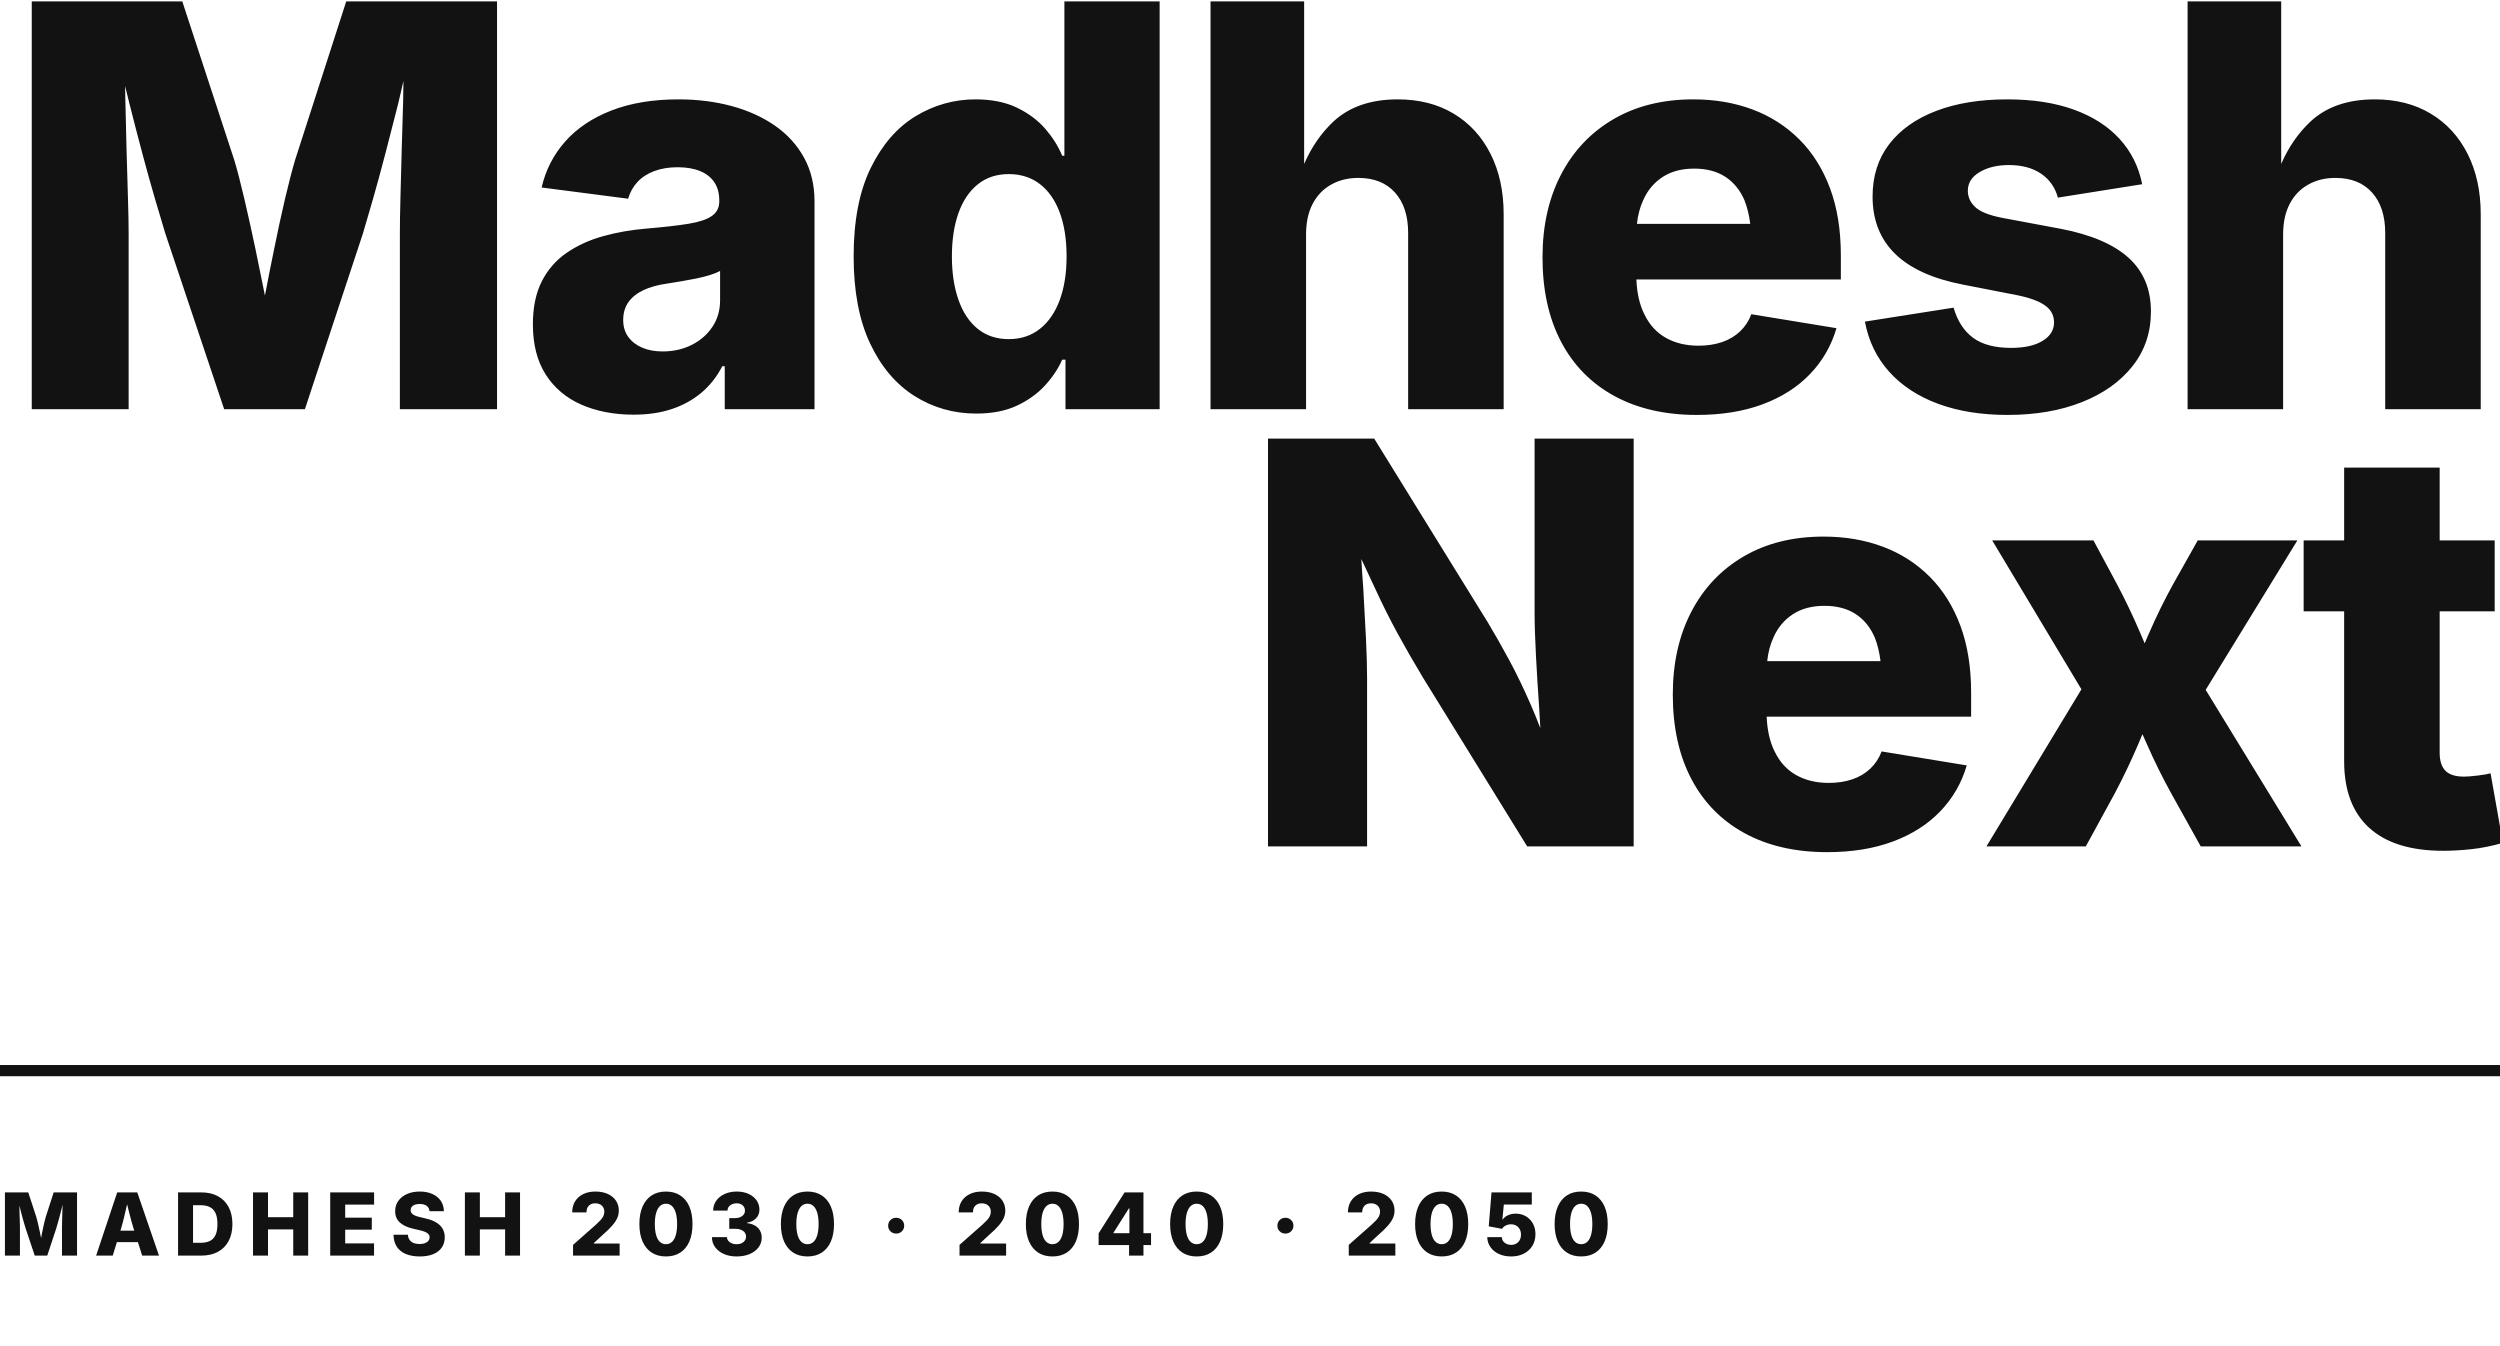
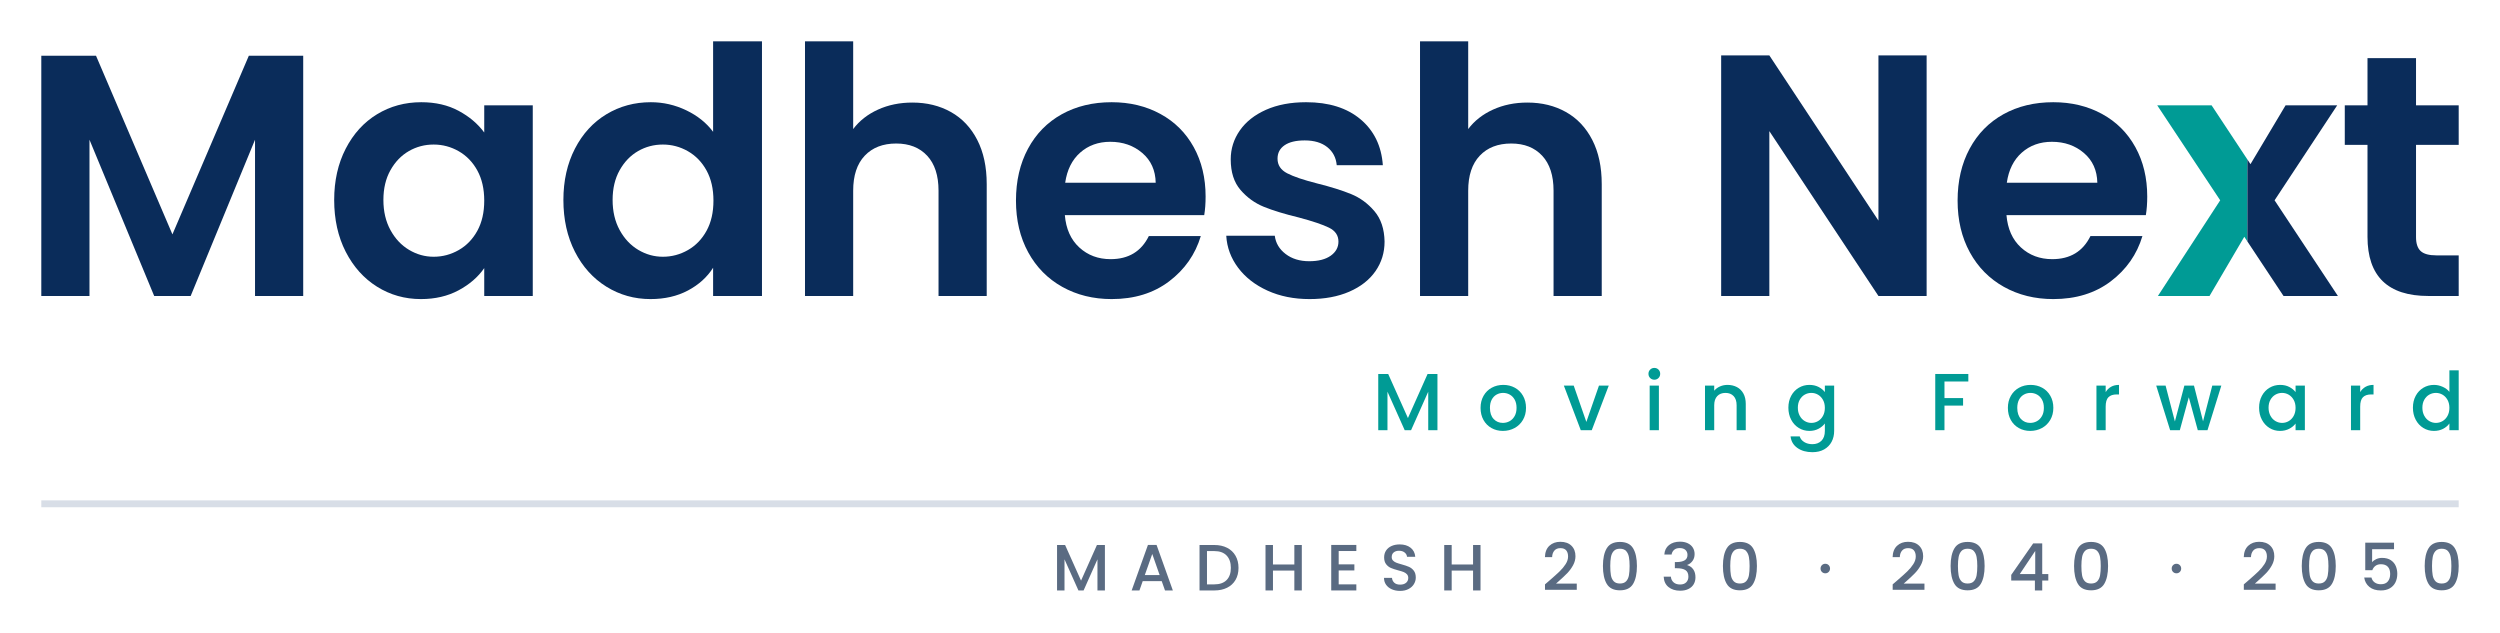
- <svg xmlns="http://www.w3.org/2000/svg" viewBox="0 0 446.0 240.0" width="446" height="240" role="img" aria-label="Madhesh Next">
-   <g fill="#121212">
-     <path d="M5.664 73.0V0.246H32.52L41.797 28.566Q42.578 31.154 43.579 35.427Q44.58 39.699 45.605 44.582Q46.484 48.781 47.266 52.736Q47.998 48.83 48.877 44.582Q49.854 39.699 50.854 35.451Q51.855 31.203 52.637 28.566L61.768 0.246H88.672V73.0H71.338V41.652Q71.338 39.211 71.436 35.378Q71.533 31.545 71.655 27.053Q71.777 22.561 71.924 17.971Q71.973 16.164 71.973 14.455Q71.533 16.408 71.045 18.459Q69.873 23.098 68.726 27.492Q67.578 31.887 66.528 35.549Q65.479 39.211 64.746 41.652L54.395 73.0H39.99L29.492 41.652Q28.76 39.26 27.686 35.598Q26.611 31.936 25.439 27.541Q24.268 23.146 23.096 18.508Q22.705 16.896 22.314 15.334Q22.314 16.604 22.363 17.873Q22.461 22.414 22.583 26.955Q22.705 31.496 22.827 35.329Q22.949 39.162 22.949 41.652V73.0Z M113.034 73.977Q107.81 73.977 103.733 72.194Q99.655 70.412 97.361 66.823Q95.066 63.234 95.066 57.863Q95.066 53.322 96.653 50.197Q98.239 47.072 101.071 45.119Q103.904 43.166 107.566 42.141Q111.228 41.115 115.378 40.773Q120.017 40.383 122.849 39.919Q125.681 39.455 126.999 38.527Q128.318 37.6 128.318 35.939V35.744Q128.318 33.84 127.439 32.521Q126.56 31.203 124.9 30.52Q123.239 29.836 120.896 29.836Q118.552 29.836 116.721 30.52Q114.89 31.203 113.718 32.473Q112.546 33.742 112.058 35.451L96.628 33.449Q97.702 28.762 100.852 25.222Q104.001 21.682 109.104 19.704Q114.206 17.727 121.042 17.727Q126.12 17.727 130.539 18.923Q134.958 20.119 138.279 22.438Q141.599 24.758 143.454 28.151Q145.31 31.545 145.31 35.939V73.0H129.294V65.334H128.855Q127.39 68.166 125.119 70.07Q122.849 71.975 119.846 72.976Q116.843 73.977 113.034 73.977ZM118.21 62.697Q121.091 62.697 123.41 61.525Q125.73 60.354 127.097 58.303Q128.464 56.252 128.464 53.566V48.342Q127.732 48.732 126.633 49.074Q125.534 49.416 124.216 49.685Q122.898 49.953 121.579 50.173Q120.261 50.393 119.04 50.588Q116.55 50.93 114.792 51.76Q113.034 52.59 112.107 53.908Q111.179 55.227 111.179 57.082Q111.179 58.889 112.107 60.134Q113.034 61.379 114.597 62.038Q116.159 62.697 118.21 62.697Z M174.164 73.781Q168.11 73.781 163.129 70.632Q158.149 67.482 155.219 61.257Q152.289 55.031 152.289 45.754Q152.289 36.184 155.341 29.958Q158.393 23.732 163.349 20.729Q168.305 17.727 174.018 17.727Q178.364 17.727 181.44 19.216Q184.516 20.705 186.494 23.0Q188.471 25.295 189.496 27.785H189.887V0.246H206.879V73.0H190.082V64.162H189.496Q188.422 66.604 186.396 68.801Q184.37 70.998 181.367 72.39Q178.364 73.781 174.164 73.781ZM179.975 60.5Q183.198 60.5 185.517 58.669Q187.836 56.838 189.057 53.518Q190.278 50.197 190.278 45.754Q190.278 41.213 189.057 37.917Q187.836 34.621 185.517 32.839Q183.198 31.057 179.975 31.057Q176.704 31.057 174.433 32.888Q172.162 34.719 170.991 38.015Q169.819 41.311 169.819 45.754Q169.819 50.148 170.991 53.493Q172.162 56.838 174.433 58.669Q176.704 60.5 179.975 60.5Z M233 41.848V73.0H215.959V0.246H232.658V29.25Q234.611 24.758 237.882 21.682Q242.13 17.727 249.357 17.727Q255.07 17.727 259.318 20.266Q263.566 22.805 265.91 27.443Q268.254 32.082 268.254 38.234V73.0H251.213V41.555Q251.213 36.965 248.869 34.353Q246.525 31.74 242.326 31.74Q239.591 31.74 237.467 32.937Q235.343 34.133 234.171 36.379Q233 38.625 233 41.848Z M302.723 74.025Q294.179 74.025 287.977 70.632Q281.776 67.238 278.48 60.939Q275.184 54.641 275.184 45.9Q275.184 37.502 278.48 31.154Q281.776 24.807 287.831 21.267Q293.886 17.727 302.089 17.727Q307.85 17.727 312.66 19.533Q317.47 21.34 321.01 24.88Q324.55 28.42 326.478 33.596Q328.407 38.771 328.407 45.559V49.855H291.932Q292.079 53.518 293.348 56.057Q294.716 58.889 297.206 60.28Q299.696 61.672 303.016 61.672Q305.311 61.672 307.191 61.037Q309.071 60.402 310.414 59.133Q311.757 57.863 312.44 56.057L327.626 58.547Q326.259 63.234 322.914 66.726Q319.569 70.217 314.467 72.121Q309.364 74.025 302.723 74.025ZM292.03 39.943H312.245Q311.952 37.6 311.22 35.744Q310.048 33.01 307.802 31.545Q305.555 30.08 302.235 30.08Q298.915 30.08 296.62 31.569Q294.325 33.059 293.153 35.695Q292.274 37.6 292.03 39.943Z M358.141 74.025Q351.158 74.025 345.787 72.048Q340.416 70.07 337.047 66.335Q333.678 62.6 332.701 57.375L348.521 54.885Q349.547 58.449 351.988 60.256Q354.43 62.062 358.775 62.062Q362.34 62.062 364.391 60.817Q366.441 59.572 366.441 57.521Q366.441 55.617 364.806 54.47Q363.17 53.322 359.752 52.639L350.23 50.783Q342.125 49.221 338.097 45.29Q334.068 41.359 334.068 35.061Q334.068 29.592 337.022 25.734Q339.977 21.877 345.372 19.802Q350.768 17.727 358.092 17.727Q364.928 17.727 369.981 19.558Q375.035 21.389 378.136 24.782Q381.236 28.176 382.164 32.863L367.125 35.256Q366.393 32.521 364.122 30.983Q361.852 29.445 358.385 29.445Q355.309 29.445 353.185 30.69Q351.061 31.936 351.061 34.035Q351.061 35.695 352.379 36.94Q353.697 38.186 357.213 38.869L367.662 40.822Q375.768 42.385 379.747 45.998Q383.727 49.611 383.727 55.568Q383.727 61.184 380.431 65.334Q377.135 69.484 371.373 71.755Q365.611 74.025 358.141 74.025Z M407.308 41.848V73.0H390.267V0.246H406.966V29.25Q408.919 24.758 412.191 21.682Q416.439 17.727 423.665 17.727Q429.378 17.727 433.626 20.266Q437.874 22.805 440.218 27.443Q442.562 32.082 442.562 38.234V73.0H425.521V41.555Q425.521 36.965 423.177 34.353Q420.833 31.74 416.634 31.74Q413.9 31.74 411.776 32.937Q409.652 34.133 408.48 36.379Q407.308 38.625 407.308 41.848Z" />
-     <path d="M226.212 151.0V78.246H245.158L265.47 111.107Q267.423 114.379 269.303 117.87Q271.183 121.361 273.039 125.609Q273.918 127.611 274.796 129.906Q274.699 128.246 274.601 126.488Q274.259 121.605 274.015 116.991Q273.771 112.377 273.771 109.203V78.246H291.447V151.0H272.453L253.849 120.873Q251.359 116.723 249.333 113.012Q247.306 109.301 245.304 104.955Q244.181 102.562 242.863 99.73Q243.009 102.367 243.205 104.906Q243.498 109.887 243.693 114.013Q243.888 118.139 243.888 120.873V151.0Z M325.966 152.025Q317.421 152.025 311.22 148.632Q305.018 145.238 301.722 138.939Q298.427 132.641 298.427 123.9Q298.427 115.502 301.722 109.154Q305.018 102.807 311.073 99.267Q317.128 95.727 325.331 95.727Q331.093 95.727 335.902 97.533Q340.712 99.34 344.252 102.88Q347.792 106.42 349.721 111.596Q351.649 116.771 351.649 123.559V127.855H315.175Q315.321 131.518 316.591 134.057Q317.958 136.889 320.448 138.28Q322.938 139.672 326.259 139.672Q328.554 139.672 330.433 139.037Q332.313 138.402 333.656 137.133Q334.999 135.863 335.682 134.057L350.868 136.547Q349.501 141.234 346.156 144.726Q342.811 148.217 337.709 150.121Q332.606 152.025 325.966 152.025ZM315.272 117.943H335.487Q335.194 115.6 334.462 113.744Q333.29 111.01 331.044 109.545Q328.798 108.08 325.477 108.08Q322.157 108.08 319.862 109.569Q317.567 111.059 316.395 113.695Q315.516 115.6 315.272 117.943Z M354.381 151.0 371.324 122.973 355.406 96.41H373.473L377.672 104.223Q379.918 108.471 381.773 112.816Q382.164 113.793 382.604 114.77Q382.994 113.842 383.434 112.865Q385.338 108.471 387.682 104.223L392.076 96.41H409.85L393.492 123.07L410.582 151.0H392.613L387.34 141.527Q384.996 137.279 383.043 132.836Q382.604 131.908 382.213 130.98Q381.822 131.908 381.432 132.836Q379.527 137.279 377.281 141.527L372.105 151.0Z M445.052 96.41V109.057H435.237V134.301Q435.237 136.449 436.263 137.499Q437.288 138.549 439.583 138.549Q440.462 138.549 442.049 138.354Q443.636 138.158 444.32 137.963L446.517 150.365Q443.636 151.195 440.95 151.488Q438.265 151.781 435.872 151.781Q427.181 151.781 422.689 147.704Q418.196 143.627 418.196 135.814V109.057H410.97V96.41H418.196V83.422H435.237V96.41Z" />
-     <rect x="0" y="190.0" width="446.0" height="2" />
-     <path d="M0.878 224.0V212.723H5.041L6.479 217.113Q6.6 217.514 6.755 218.176Q6.91 218.838 7.069 219.595Q7.205 220.246 7.326 220.859Q7.44 220.254 7.576 219.595Q7.727 218.838 7.882 218.18Q8.038 217.521 8.159 217.113L9.574 212.723H13.744V224.0H11.057V219.141Q11.057 218.763 11.073 218.169Q11.088 217.574 11.107 216.878Q11.125 216.182 11.148 215.47Q11.156 215.19 11.156 214.926Q11.088 215.228 11.012 215.546Q10.83 216.265 10.652 216.946Q10.475 217.627 10.312 218.195Q10.149 218.763 10.036 219.141L8.431 224.0H6.198L4.571 219.141Q4.458 218.77 4.291 218.203Q4.125 217.635 3.943 216.954Q3.761 216.273 3.58 215.554Q3.519 215.304 3.459 215.062Q3.459 215.259 3.466 215.455Q3.481 216.159 3.5 216.863Q3.519 217.567 3.538 218.161Q3.557 218.755 3.557 219.141V224.0Z M17.148 224.0 20.909 212.723H24.489L28.364 224.0H25.367L24.603 221.601H20.849L20.115 224.0ZM23.952 219.557 23.8 219.073Q23.422 217.839 23.074 216.447Q22.869 215.667 22.673 214.842Q22.483 215.667 22.302 216.454Q21.984 217.847 21.628 219.073L21.477 219.557Z M35.915 224.0H31.768V212.723H35.915Q37.633 212.723 38.874 213.401Q40.116 214.078 40.789 215.342Q41.463 216.606 41.463 218.362Q41.463 220.117 40.793 221.385Q40.123 222.653 38.878 223.326Q37.633 224.0 35.915 224.0ZM34.439 221.714H35.802Q36.77 221.714 37.44 221.389Q38.11 221.063 38.451 220.322Q38.791 219.58 38.791 218.362Q38.791 217.143 38.443 216.405Q38.095 215.667 37.425 215.338Q36.755 215.009 35.764 215.009H34.439Z M45.139 224.0V212.723H47.811V217.151H52.314V212.723H54.978V224.0H52.314V219.33H47.811V224.0Z M58.911 224.0V212.723H66.737V214.903H61.583V217.234H66.328V219.368H61.583V221.82H66.729V224.0Z M74.886 224.151Q73.478 224.151 72.434 223.728Q71.389 223.304 70.807 222.441Q70.224 221.578 70.201 220.276H72.767Q72.805 220.821 73.066 221.192Q73.327 221.563 73.785 221.748Q74.243 221.934 74.856 221.934Q75.408 221.934 75.809 221.782Q76.21 221.631 76.426 221.359Q76.642 221.086 76.642 220.723Q76.642 220.397 76.441 220.17Q76.241 219.943 75.84 219.769Q75.438 219.595 74.818 219.459L73.622 219.179Q72.161 218.846 71.329 218.089Q70.496 217.332 70.496 216.061Q70.496 215.016 71.064 214.229Q71.631 213.442 72.619 213.007Q73.607 212.572 74.886 212.572Q76.195 212.572 77.156 213.015Q78.118 213.457 78.647 214.248Q79.177 215.039 79.192 216.083H76.627Q76.574 215.47 76.127 215.13Q75.681 214.789 74.878 214.789Q74.349 214.789 73.985 214.929Q73.622 215.069 73.44 215.315Q73.259 215.561 73.259 215.879Q73.259 216.227 73.463 216.466Q73.667 216.704 74.046 216.863Q74.424 217.022 74.924 217.135L75.9 217.363Q76.717 217.537 77.357 217.836Q77.996 218.135 78.439 218.551Q78.882 218.967 79.113 219.512Q79.344 220.057 79.344 220.73Q79.344 221.798 78.81 222.566Q78.277 223.334 77.281 223.743Q76.286 224.151 74.886 224.151Z M82.937 224.0V212.723H85.608V217.151H90.111V212.723H92.775V224.0H90.111V219.33H85.608V224.0Z M102.232 224.0V222.085L106.334 218.46Q106.803 218.036 107.132 217.677Q107.461 217.317 107.635 216.961Q107.809 216.606 107.809 216.174Q107.809 215.705 107.601 215.368Q107.393 215.031 107.034 214.85Q106.674 214.668 106.205 214.668Q105.728 214.668 105.372 214.857Q105.017 215.047 104.82 215.41Q104.623 215.773 104.623 216.288H102.08Q102.08 215.145 102.599 214.312Q103.117 213.48 104.048 213.026Q104.979 212.572 106.213 212.572Q107.484 212.572 108.426 212.999Q109.369 213.427 109.883 214.195Q110.398 214.963 110.398 215.97Q110.398 216.613 110.144 217.238Q109.891 217.862 109.229 218.634Q108.566 219.406 107.34 220.466L105.94 221.767V221.843H110.542V224.0Z M118.804 224.151Q117.313 224.151 116.257 223.463Q115.202 222.774 114.634 221.484Q114.066 220.193 114.066 218.369Q114.066 216.545 114.634 215.247Q115.202 213.949 116.257 213.26Q117.313 212.572 118.804 212.572Q120.295 212.572 121.358 213.264Q122.422 213.957 122.982 215.251Q123.542 216.545 123.542 218.369Q123.542 220.193 122.982 221.484Q122.422 222.774 121.362 223.463Q120.303 224.151 118.804 224.151ZM118.804 221.964Q119.447 221.964 119.89 221.548Q120.333 221.132 120.564 220.329Q120.795 219.527 120.795 218.369Q120.795 217.204 120.564 216.398Q120.333 215.592 119.89 215.168Q119.447 214.744 118.812 214.744Q118.168 214.744 117.726 215.168Q117.283 215.592 117.052 216.398Q116.821 217.204 116.821 218.369Q116.821 219.527 117.048 220.329Q117.275 221.132 117.722 221.548Q118.168 221.964 118.804 221.964Z M131.403 224.151Q130.124 224.151 129.137 223.712Q128.149 223.273 127.581 222.498Q127.014 221.722 127.006 220.708H129.685Q129.7 221.079 129.928 221.366Q130.155 221.654 130.544 221.813Q130.934 221.972 131.426 221.972Q131.918 221.972 132.293 221.798Q132.667 221.624 132.879 221.317Q133.091 221.01 133.091 220.602Q133.091 220.193 132.86 219.883Q132.629 219.573 132.202 219.395Q131.774 219.217 131.199 219.217H130.102V217.31H131.199Q131.699 217.31 132.085 217.135Q132.471 216.961 132.686 216.662Q132.902 216.364 132.902 215.962Q132.902 215.576 132.716 215.285Q132.531 214.994 132.202 214.831Q131.873 214.668 131.434 214.668Q130.972 214.668 130.601 214.831Q130.23 214.994 130.011 215.281Q129.791 215.569 129.791 215.97H127.226Q127.233 214.971 127.782 214.203Q128.331 213.435 129.28 213.003Q130.23 212.572 131.441 212.572Q132.637 212.572 133.553 212.996Q134.469 213.419 134.976 214.15Q135.483 214.88 135.483 215.796Q135.483 216.734 134.866 217.359Q134.249 217.983 133.273 218.127V218.21Q134.136 218.309 134.718 218.661Q135.301 219.012 135.596 219.561Q135.891 220.11 135.891 220.806Q135.891 221.775 135.32 222.536Q134.749 223.296 133.734 223.724Q132.72 224.151 131.403 224.151Z M144.048 224.151Q142.557 224.151 141.501 223.463Q140.445 222.774 139.878 221.484Q139.31 220.193 139.31 218.369Q139.31 216.545 139.878 215.247Q140.445 213.949 141.501 213.26Q142.557 212.572 144.048 212.572Q145.539 212.572 146.602 213.264Q147.666 213.957 148.226 215.251Q148.786 216.545 148.786 218.369Q148.786 220.193 148.226 221.484Q147.666 222.774 146.606 223.463Q145.547 224.151 144.048 224.151ZM144.048 221.964Q144.691 221.964 145.134 221.548Q145.577 221.132 145.808 220.329Q146.038 219.527 146.038 218.369Q146.038 217.204 145.808 216.398Q145.577 215.592 145.134 215.168Q144.691 214.744 144.056 214.744Q143.412 214.744 142.969 215.168Q142.527 215.592 142.296 216.398Q142.065 217.204 142.065 218.369Q142.065 219.527 142.292 220.329Q142.519 221.132 142.966 221.548Q143.412 221.964 144.048 221.964Z M159.877 220.072Q159.271 220.072 158.859 219.667Q158.446 219.262 158.446 218.664Q158.446 218.059 158.859 217.654Q159.271 217.249 159.877 217.249Q160.482 217.249 160.895 217.654Q161.307 218.059 161.307 218.664Q161.307 219.262 160.895 219.667Q160.482 220.072 159.877 220.072Z M171.18 224.0V222.085L175.282 218.46Q175.751 218.036 176.08 217.677Q176.409 217.317 176.583 216.961Q176.758 216.606 176.758 216.174Q176.758 215.705 176.549 215.368Q176.341 215.031 175.982 214.85Q175.622 214.668 175.153 214.668Q174.676 214.668 174.321 214.857Q173.965 215.047 173.768 215.41Q173.571 215.773 173.571 216.288H171.028Q171.028 215.145 171.547 214.312Q172.065 213.48 172.996 213.026Q173.927 212.572 175.161 212.572Q176.432 212.572 177.374 212.999Q178.317 213.427 178.831 214.195Q179.346 214.963 179.346 215.97Q179.346 216.613 179.092 217.238Q178.839 217.862 178.177 218.634Q177.514 219.406 176.288 220.466L174.888 221.767V221.843H179.49V224.0Z M187.752 224.151Q186.261 224.151 185.205 223.463Q184.15 222.774 183.582 221.484Q183.014 220.193 183.014 218.369Q183.014 216.545 183.582 215.247Q184.15 213.949 185.205 213.26Q186.261 212.572 187.752 212.572Q189.243 212.572 190.307 213.264Q191.37 213.957 191.93 215.251Q192.49 216.545 192.49 218.369Q192.49 220.193 191.93 221.484Q191.37 222.774 190.31 223.463Q189.251 224.151 187.752 224.151ZM187.752 221.964Q188.396 221.964 188.838 221.548Q189.281 221.132 189.512 220.329Q189.743 219.527 189.743 218.369Q189.743 217.204 189.512 216.398Q189.281 215.592 188.838 215.168Q188.396 214.744 187.76 214.744Q187.116 214.744 186.674 215.168Q186.231 215.592 186 216.398Q185.769 217.204 185.769 218.369Q185.769 219.527 185.996 220.329Q186.223 221.132 186.67 221.548Q187.116 221.964 187.752 221.964Z M195.992 222.115V220.027L200.624 212.723H203.992V220.004H205.347V222.115H203.992V224.0H201.426V222.115ZM201.487 220.004V215.569H201.396L198.649 219.913V220.004Z M213.488 224.151Q211.997 224.151 210.941 223.463Q209.885 222.774 209.318 221.484Q208.75 220.193 208.75 218.369Q208.75 216.545 209.318 215.247Q209.885 213.949 210.941 213.26Q211.997 212.572 213.488 212.572Q214.979 212.572 216.042 213.264Q217.106 213.957 217.666 215.251Q218.226 216.545 218.226 218.369Q218.226 220.193 217.666 221.484Q217.106 222.774 216.046 223.463Q214.987 224.151 213.488 224.151ZM213.488 221.964Q214.131 221.964 214.574 221.548Q215.017 221.132 215.248 220.329Q215.478 219.527 215.478 218.369Q215.478 217.204 215.248 216.398Q215.017 215.592 214.574 215.168Q214.131 214.744 213.496 214.744Q212.852 214.744 212.409 215.168Q211.967 215.592 211.736 216.398Q211.505 217.204 211.505 218.369Q211.505 219.527 211.732 220.329Q211.959 221.132 212.406 221.548Q212.852 221.964 213.488 221.964Z M229.317 220.072Q228.711 220.072 228.299 219.667Q227.886 219.262 227.886 218.664Q227.886 218.059 228.299 217.654Q228.711 217.249 229.317 217.249Q229.922 217.249 230.335 217.654Q230.747 218.059 230.747 218.664Q230.747 219.262 230.335 219.667Q229.922 220.072 229.317 220.072Z M240.62 224.0V222.085L244.722 218.46Q245.191 218.036 245.52 217.677Q245.849 217.317 246.023 216.961Q246.198 216.606 246.198 216.174Q246.198 215.705 245.989 215.368Q245.781 215.031 245.422 214.85Q245.062 214.668 244.593 214.668Q244.116 214.668 243.761 214.857Q243.405 215.047 243.208 215.41Q243.011 215.773 243.011 216.288H240.468Q240.468 215.145 240.987 214.312Q241.505 213.48 242.436 213.026Q243.367 212.572 244.601 212.572Q245.872 212.572 246.814 212.999Q247.757 213.427 248.271 214.195Q248.786 214.963 248.786 215.97Q248.786 216.613 248.532 217.238Q248.279 217.862 247.617 218.634Q246.954 219.406 245.728 220.466L244.328 221.767V221.843H248.93V224.0Z M257.192 224.151Q255.701 224.151 254.645 223.463Q253.59 222.774 253.022 221.484Q252.454 220.193 252.454 218.369Q252.454 216.545 253.022 215.247Q253.59 213.949 254.645 213.26Q255.701 212.572 257.192 212.572Q258.683 212.572 259.747 213.264Q260.81 213.957 261.37 215.251Q261.93 216.545 261.93 218.369Q261.93 220.193 261.37 221.484Q260.81 222.774 259.75 223.463Q258.691 224.151 257.192 224.151ZM257.192 221.964Q257.836 221.964 258.278 221.548Q258.721 221.132 258.952 220.329Q259.183 219.527 259.183 218.369Q259.183 217.204 258.952 216.398Q258.721 215.592 258.278 215.168Q257.836 214.744 257.2 214.744Q256.556 214.744 256.114 215.168Q255.671 215.592 255.44 216.398Q255.209 217.204 255.209 218.369Q255.209 219.527 255.436 220.329Q255.663 221.132 256.11 221.548Q256.556 221.964 257.192 221.964Z M269.587 224.151Q268.353 224.151 267.4 223.709Q266.446 223.266 265.898 222.49Q265.349 221.714 265.326 220.708H267.93Q267.937 221.116 268.164 221.431Q268.391 221.745 268.766 221.915Q269.141 222.085 269.587 222.085Q270.102 222.085 270.499 221.858Q270.896 221.631 271.12 221.219Q271.343 220.806 271.343 220.261Q271.343 219.709 271.116 219.292Q270.889 218.876 270.488 218.645Q270.087 218.415 269.564 218.415Q269.065 218.415 268.626 218.634Q268.187 218.854 267.96 219.224L265.591 218.778L266.083 212.723H273.273V214.888H268.285L268.028 217.567H268.089Q268.376 217.105 268.997 216.81Q269.617 216.515 270.404 216.515Q271.161 216.515 271.805 216.784Q272.448 217.052 272.925 217.544Q273.402 218.036 273.663 218.71Q273.924 219.383 273.924 220.193Q273.924 221.351 273.383 222.244Q272.841 223.137 271.865 223.644Q270.889 224.151 269.587 224.151Z M282.08 224.151Q280.589 224.151 279.534 223.463Q278.478 222.774 277.91 221.484Q277.343 220.193 277.343 218.369Q277.343 216.545 277.91 215.247Q278.478 213.949 279.534 213.26Q280.589 212.572 282.08 212.572Q283.571 212.572 284.635 213.264Q285.698 213.957 286.258 215.251Q286.818 216.545 286.818 218.369Q286.818 220.193 286.258 221.484Q285.698 222.774 284.638 223.463Q283.579 224.151 282.08 224.151ZM282.08 221.964Q282.724 221.964 283.166 221.548Q283.609 221.132 283.84 220.329Q284.071 219.527 284.071 218.369Q284.071 217.204 283.84 216.398Q283.609 215.592 283.166 215.168Q282.724 214.744 282.088 214.744Q281.445 214.744 281.002 215.168Q280.559 215.592 280.328 216.398Q280.097 217.204 280.097 218.369Q280.097 219.527 280.324 220.329Q280.552 221.132 280.998 221.548Q281.445 221.964 282.08 221.964Z" />
+ <svg xmlns="http://www.w3.org/2000/svg" viewBox="0 0 7264.00 1836.94" width="7264.00" height="1836.94" role="img" aria-label="Madhesh Next">
+   <defs>
+     <clipPath id="xll">
+       <rect x="5209.00" y="-1200.00" width="1270.00" height="2400.00" />
+     </clipPath>
+     <clipPath id="xrl">
+       <rect x="6479.00" y="-1200.00" width="2000.00" height="2400.00" />
+     </clipPath>
+   </defs>
+   <g transform="translate(51.00 860.00)">
+     <path transform="translate(0.00 0.00) scale(1 -1)" d="M830 698V0H690V454L503 0H397L209 454V0H69V698H228L450 179L672 698Z" fill="#0A2C5A" />
+     <path transform="translate(887.00 0.00) scale(1 -1)" d="M286 563Q348 563 394.5 538.0Q441 513 469 475V554H610V0H469V81Q442 42 394.5 16.5Q347 -9 285 -9Q215 -9 157.5 27.0Q100 63 66.5 128.5Q33 194 33 279Q33 363 66.5 428.0Q100 493 157.5 528.0Q215 563 286 563ZM322 440Q283 440 250.0 421.0Q217 402 196.5 365.5Q176 329 176 279Q176 229 196.5 191.5Q217 154 250.5 134.0Q284 114 322 114Q361 114 395.0 133.5Q429 153 449.0 189.5Q469 226 469 277Q469 328 449.0 364.5Q429 401 395.0 420.5Q361 440 322 440Z" fill="#0A2C5A" />
+     <path transform="translate(1553.00 0.00) scale(1 -1)" d="M287 563Q341 563 390.0 539.5Q439 516 468 477V740H610V0H468V82Q442 41 395.0 16.0Q348 -9 286 -9Q216 -9 158.0 27.0Q100 63 66.5 128.5Q33 194 33 279Q33 363 66.5 428.0Q100 493 158.0 528.0Q216 563 287 563ZM322 440Q283 440 250.0 421.0Q217 402 196.5 365.5Q176 329 176 279Q176 229 196.5 191.5Q217 154 250.5 134.0Q284 114 322 114Q361 114 395.0 133.5Q429 153 449.0 189.5Q469 226 469 277Q469 328 449.0 364.5Q429 401 395.0 420.5Q361 440 322 440Z" fill="#0A2C5A" />
+     <path transform="translate(2219.00 0.00) scale(1 -1)" d="M597 325V0H457V306Q457 372 424.0 407.5Q391 443 334 443Q276 443 242.5 407.5Q209 372 209 306V0H69V740H209V485Q236 521 281.0 541.5Q326 562 381 562Q444 562 493.0 534.5Q542 507 569.5 453.5Q597 400 597 325Z" fill="#0A2C5A" />
+     <path transform="translate(2868.00 0.00) scale(1 -1)" d="M580 235H175Q180 175 217.0 141.0Q254 107 308 107Q386 107 419 174H570Q546 94 478.0 42.5Q410 -9 311 -9Q231 -9 167.5 26.5Q104 62 68.5 127.0Q33 192 33 277Q33 363 68.0 428.0Q103 493 166.0 528.0Q229 563 311 563Q390 563 452.5 529.0Q515 495 549.5 432.5Q584 370 584 289Q584 259 580 235ZM439 329Q438 383 400.0 415.5Q362 448 307 448Q255 448 219.5 416.5Q184 385 176 329Z" fill="#0A2C5A" />
+     <path transform="translate(3473.00 0.00) scale(1 -1)" d="M39 175H180Q184 143 211.5 122.0Q239 101 280 101Q320 101 342.5 117.0Q365 133 365 158Q365 185 337.5 198.5Q310 212 250 228Q188 243 148.5 259.0Q109 275 80.5 308.0Q52 341 52 397Q52 443 78.5 481.0Q105 519 154.5 541.0Q204 563 271 563Q370 563 429.0 513.5Q488 464 494 380H360Q357 413 332.5 432.5Q308 452 267 452Q229 452 208.5 438.0Q188 424 188 399Q188 371 216.0 356.5Q244 342 303 327Q363 312 402.0 296.0Q441 280 469.5 246.5Q498 213 499 158Q499 110 472.5 72.0Q446 34 396.5 12.5Q347 -9 281 -9Q213 -9 159.0 15.5Q105 40 73.5 82.0Q42 124 39 175Z" fill="#0A2C5A" />
+     <path transform="translate(4006.00 0.00) scale(1 -1)" d="M597 325V0H457V306Q457 372 424.0 407.5Q391 443 334 443Q276 443 242.5 407.5Q209 372 209 306V0H69V740H209V485Q236 521 281.0 541.5Q326 562 381 562Q444 562 493.0 534.5Q542 507 569.5 453.5Q597 400 597 325Z" fill="#0A2C5A" />
+     <path transform="translate(4881.00 0.00) scale(1 -1)" d="M666 0H526L209 479V0H69V699H209L526 219V699H666Z" fill="#0A2C5A" />
+     <path transform="translate(5604.00 0.00) scale(1 -1)" d="M580 235H175Q180 175 217.0 141.0Q254 107 308 107Q386 107 419 174H570Q546 94 478.0 42.5Q410 -9 311 -9Q231 -9 167.5 26.5Q104 62 68.5 127.0Q33 192 33 277Q33 363 68.0 428.0Q103 493 166.0 528.0Q229 563 311 563Q390 563 452.5 529.0Q515 495 549.5 432.5Q584 370 584 289Q584 259 580 235ZM439 329Q438 383 400.0 415.5Q362 448 307 448Q255 448 219.5 416.5Q184 385 176 329Z" fill="#0A2C5A" />
+     <g clip-path="url(#xll)">
+       <path transform="translate(6209.00 0.00) scale(1 -1)" d="M375 0 261 172 160 0H10L191 278L8 554H166L279 383L381 554H531L349 278L533 0Z" fill="#009B95" />
+     </g>
+     <g clip-path="url(#xrl)">
+       <path transform="translate(6209.00 0.00) scale(1 -1)" d="M375 0 261 172 160 0H10L191 278L8 554H166L279 383L381 554H531L349 278L533 0Z" fill="#0A2C5A" />
+     </g>
+     <path transform="translate(6737.00 0.00) scale(1 -1)" d="M232 439V171Q232 143 245.5 130.5Q259 118 291 118H356V0H268Q91 0 91 172V439H25V554H91V691H232V554H356V439Z" fill="#0A2C5A" />
+   </g>
+   <g transform="translate(3987.01 1249.95)">
+     <path transform="translate(0.00 0.00) scale(0.235 -0.235)" d="M807 695V0H693V476L481 0H402L189 476V0H75V695H198L442 150L685 695Z" fill="#009B95" />
+     <path transform="translate(305.97 0.00) scale(0.235 -0.235)" d="M38 276Q38 360 75.0 425.0Q112 490 176.0 525.0Q240 560 319 560Q398 560 462.0 525.0Q526 490 563.0 425.0Q600 360 600 276Q600 192 562.0 127.0Q524 62 458.5 26.5Q393 -9 314 -9Q236 -9 173.0 26.5Q110 62 74.0 126.5Q38 191 38 276ZM483 276Q483 336 460.0 377.5Q437 419 399.0 440.0Q361 461 317 461Q273 461 235.5 440.0Q198 419 176.0 377.5Q154 336 154 276Q154 187 199.5 138.5Q245 90 314 90Q358 90 396.5 111.0Q435 132 459.0 174.0Q483 216 483 276Z" fill="#009B95" />
+     <path transform="translate(554.60 0.00) scale(0.235 -0.235)" d="M288 102 444 551H565L355 0H219L10 551H132Z" fill="#009B95" />
+     <path transform="translate(788.66 0.00) scale(0.235 -0.235)" d="M60 697Q60 728 81.0 749.0Q102 770 133 770Q163 770 184.0 749.0Q205 728 205 697Q205 666 184.0 645.0Q163 624 133 624Q102 624 81.0 645.0Q60 666 60 697ZM189 551V0H75V551Z" fill="#009B95" />
+     <path transform="translate(949.40 0.00) scale(0.235 -0.235)" d="M579 325V0H466V308Q466 382 429.0 421.5Q392 461 328 461Q264 461 226.5 421.5Q189 382 189 308V0H75V551H189V488Q217 522 260.5 541.0Q304 560 353 560Q418 560 469.5 533.0Q521 506 550.0 453.0Q579 400 579 325Z" fill="#009B95" />
+     <path transform="translate(1200.62 0.00) scale(0.235 -0.235)" d="M488 471V551H603V-9Q603 -85 571.0 -144.5Q539 -204 478.5 -238.0Q418 -272 334 -272Q222 -272 148.0 -219.5Q74 -167 64 -77H177Q190 -120 232.5 -146.5Q275 -173 334 -173Q403 -173 445.5 -131.0Q488 -89 488 -9V83Q459 44 409.5 17.5Q360 -9 297 -9Q225 -9 165.5 27.5Q106 64 71.5 129.5Q37 195 37 278Q37 361 71.5 425.0Q106 489 165.5 524.5Q225 560 297 560Q361 560 410.5 534.5Q460 509 488 471ZM321 461Q277 461 239.0 439.5Q201 418 177.5 376.5Q154 335 154 278Q154 221 177.5 178.0Q201 135 239.5 112.5Q278 90 321 90Q365 90 403.0 112.0Q441 134 464.5 176.5Q488 219 488 276Q488 333 464.5 375.0Q441 417 403.0 439.0Q365 461 321 461Z" fill="#009B95" />
+     <path transform="translate(1618.44 0.00) scale(0.235 -0.235)" d="M484 695V602H189V397H419V304H189V0H75V695Z" fill="#009B95" />
+     <path transform="translate(1838.17 0.00) scale(0.235 -0.235)" d="M38 276Q38 360 75.0 425.0Q112 490 176.0 525.0Q240 560 319 560Q398 560 462.0 525.0Q526 490 563.0 425.0Q600 360 600 276Q600 192 562.0 127.0Q524 62 458.5 26.5Q393 -9 314 -9Q236 -9 173.0 26.5Q110 62 74.0 126.5Q38 191 38 276ZM483 276Q483 336 460.0 377.5Q437 419 399.0 440.0Q361 461 317 461Q273 461 235.5 440.0Q198 419 176.0 377.5Q154 336 154 276Q154 187 199.5 138.5Q245 90 314 90Q358 90 396.5 111.0Q435 132 459.0 174.0Q483 216 483 276Z" fill="#009B95" />
+     <path transform="translate(2086.80 0.00) scale(0.235 -0.235)" d="M354 560V442H325Q258 442 223.5 408.0Q189 374 189 290V0H75V551H189V471Q214 513 255.5 536.5Q297 560 354 560Z" fill="#009B95" />
+     <path transform="translate(2275.74 0.00) scale(0.235 -0.235)" d="M815 551 644 0H524L413 407L302 0H182L10 551H126L241 108L358 551H477L589 110L703 551Z" fill="#009B95" />
+     <path transform="translate(2568.32 0.00) scale(0.235 -0.235)" d="M297 560Q362 560 410.5 534.5Q459 509 488 471V551H603V0H488V82Q459 43 409.0 17.0Q359 -9 295 -9Q224 -9 165.0 27.5Q106 64 71.5 129.5Q37 195 37 278Q37 361 71.5 425.0Q106 489 165.5 524.5Q225 560 297 560ZM321 461Q277 461 239.0 439.5Q201 418 177.5 376.5Q154 335 154 278Q154 221 177.5 178.0Q201 135 239.5 112.5Q278 90 321 90Q365 90 403.0 112.0Q441 134 464.5 176.5Q488 219 488 276Q488 333 464.5 375.0Q441 417 403.0 439.0Q365 461 321 461Z" fill="#009B95" />
+     <path transform="translate(2826.34 0.00) scale(0.235 -0.235)" d="M354 560V442H325Q258 442 223.5 408.0Q189 374 189 290V0H75V551H189V471Q214 513 255.5 536.5Q297 560 354 560Z" fill="#009B95" />
+     <path transform="translate(3015.28 0.00) scale(0.235 -0.235)" d="M298 560Q352 560 404.5 536.5Q457 513 488 474V740H603V0H488V83Q460 43 410.5 17.0Q361 -9 297 -9Q225 -9 165.5 27.5Q106 64 71.5 129.5Q37 195 37 278Q37 361 71.5 425.0Q106 489 165.5 524.5Q225 560 298 560ZM321 461Q277 461 239.0 439.5Q201 418 177.5 376.5Q154 335 154 278Q154 221 177.5 178.0Q201 135 239.5 112.5Q278 90 321 90Q365 90 403.0 112.0Q441 134 464.5 176.5Q488 219 488 276Q488 333 464.5 375.0Q441 417 403.0 439.0Q365 461 321 461Z" fill="#009B95" />
+   </g>
+   <rect x="120.00" y="1453.87" width="7024.00" height="20.00" fill="#D8DEE7" />
+   <g transform="translate(3057.10 1715.61)">
+     <path transform="translate(0.00 0.00) scale(0.19 -0.19)" d="M807 695V0H693V476L481 0H402L189 476V0H75V695H198L442 150L685 695Z" fill="#5A6B82" />
+     <path transform="translate(224.58 0.00) scale(0.19 -0.19)" d="M494 142H203L153 0H34L283 696H415L664 0H544ZM462 235 349 558 235 235Z" fill="#5A6B82" />
+     <path transform="translate(414.01 0.00) scale(0.19 -0.19)" d="M671 345Q671 239 625.5 161.0Q580 83 496.5 41.5Q413 0 302 0H75V695H302Q413 695 496.5 652.5Q580 610 625.5 530.5Q671 451 671 345ZM554 345Q554 466 489.0 534.0Q424 602 302 602H189V93H302Q424 93 489.0 159.0Q554 225 554 345Z" fill="#5A6B82" />
+     <path transform="translate(605.72 0.00) scale(0.19 -0.19)" d="M630 695V0H516V304H189V0H75V695H189V397H516V695Z" fill="#5A6B82" />
+     <path transform="translate(796.67 0.00) scale(0.19 -0.19)" d="M189 603V399H429V306H189V93H459V0H75V696H459V603Z" fill="#5A6B82" />
+     <path transform="translate(953.23 0.00) scale(0.19 -0.19)" d="M58 192H180Q184 147 215.5 118.0Q247 89 304 89Q363 89 396.0 117.5Q429 146 429 191Q429 226 408.5 248.0Q388 270 357.5 282.0Q327 294 273 308Q205 326 162.5 344.5Q120 363 90.0 402.0Q60 441 60 506Q60 566 90.0 611.0Q120 656 174.0 680.0Q228 704 299 704Q400 704 464.5 653.5Q529 603 536 515H410Q407 553 374.0 580.0Q341 607 287 607Q238 607 207.0 582.0Q176 557 176 510Q176 478 195.5 457.5Q215 437 245.0 425.0Q275 413 327 399Q396 380 439.5 361.0Q483 342 513.5 302.5Q544 263 544 197Q544 144 515.5 97.0Q487 50 432.5 21.5Q378 -7 304 -7Q234 -7 178.0 17.5Q122 42 90.0 87.0Q58 132 58 192Z" fill="#5A6B82" />
+     <path transform="translate(1124.99 0.00) scale(0.19 -0.19)" d="M630 695V0H516V304H189V0H75V695H189V397H516V695Z" fill="#5A6B82" />
+     <path transform="translate(1422.34 0.00) scale(0.19 -0.19)" d="M123 155Q219 238 274.5 291.5Q330 345 367.0 403.0Q404 461 404 519Q404 579 375.5 613.0Q347 647 286 647Q227 647 194.5 609.5Q162 572 160 509H50Q53 623 118.5 683.5Q184 744 285 744Q394 744 455.5 684.0Q517 624 517 524Q517 452 480.5 385.5Q444 319 393.5 266.5Q343 214 265 145L220 105H537V10H51V93Z" fill="#5A6B82" />
+     <path transform="translate(1588.97 0.00) scale(0.19 -0.19)" d="M320 742Q463 742 521.5 644.5Q580 547 580 374Q580 199 521.5 100.5Q463 2 320 2Q177 2 118.5 100.5Q60 199 60 374Q60 547 118.5 644.5Q177 742 320 742ZM320 638Q257 638 225.0 602.5Q193 567 182.5 511.0Q172 455 172 374Q172 290 182.0 233.0Q192 176 224.5 141.0Q257 106 320 106Q383 106 415.5 141.0Q448 176 458.0 233.0Q468 290 468 374Q468 455 457.5 511.0Q447 567 415.0 602.5Q383 638 320 638Z" fill="#5A6B82" />
+     <path transform="translate(1767.76 0.00) scale(0.19 -0.19)" d="M297 746Q367 746 418.0 721.0Q469 696 495.0 653.0Q521 610 521 556Q521 494 488.0 450.0Q455 406 409 391V387Q468 369 501.0 321.5Q534 274 534 200Q534 141 507.0 95.0Q480 49 427.0 22.5Q374 -4 300 -4Q192 -4 122.5 51.5Q53 107 48 211H158Q162 158 199.0 124.5Q236 91 299 91Q360 91 393.0 124.5Q426 158 426 211Q426 281 381.5 310.5Q337 340 245 340H219V434H246Q327 435 369.5 461.0Q412 487 412 543Q412 591 381.0 619.5Q350 648 293 648Q237 648 206.0 619.5Q175 591 169 549H58Q64 642 129.5 694.0Q195 746 297 746Z" fill="#5A6B82" />
+     <path transform="translate(1937.62 0.00) scale(0.19 -0.19)" d="M320 742Q463 742 521.5 644.5Q580 547 580 374Q580 199 521.5 100.5Q463 2 320 2Q177 2 118.5 100.5Q60 199 60 374Q60 547 118.5 644.5Q177 742 320 742ZM320 638Q257 638 225.0 602.5Q193 567 182.5 511.0Q172 455 172 374Q172 290 182.0 233.0Q192 176 224.5 141.0Q257 106 320 106Q383 106 415.5 141.0Q448 176 458.0 233.0Q468 290 468 374Q468 455 457.5 511.0Q447 567 415.0 602.5Q383 638 320 638Z" fill="#5A6B82" />
+     <path transform="translate(2222.81 0.00) scale(0.19 -0.19)" d="M52 335Q52 366 73.0 387.0Q94 408 125 408Q155 408 176.0 387.0Q197 366 197 335Q197 304 176.0 283.0Q155 262 125 262Q94 262 73.0 283.0Q52 304 52 335Z" fill="#5A6B82" />
+     <path transform="translate(2432.57 0.00) scale(0.19 -0.19)" d="M123 155Q219 238 274.5 291.5Q330 345 367.0 403.0Q404 461 404 519Q404 579 375.5 613.0Q347 647 286 647Q227 647 194.5 609.5Q162 572 160 509H50Q53 623 118.5 683.5Q184 744 285 744Q394 744 455.5 684.0Q517 624 517 524Q517 452 480.5 385.5Q444 319 393.5 266.5Q343 214 265 145L220 105H537V10H51V93Z" fill="#5A6B82" />
+     <path transform="translate(2599.20 0.00) scale(0.19 -0.19)" d="M320 742Q463 742 521.5 644.5Q580 547 580 374Q580 199 521.5 100.5Q463 2 320 2Q177 2 118.5 100.5Q60 199 60 374Q60 547 118.5 644.5Q177 742 320 742ZM320 638Q257 638 225.0 602.5Q193 567 182.5 511.0Q172 455 172 374Q172 290 182.0 233.0Q192 176 224.5 141.0Q257 106 320 106Q383 106 415.5 141.0Q448 176 458.0 233.0Q468 290 468 374Q468 455 457.5 511.0Q447 567 415.0 602.5Q383 638 320 638Z" fill="#5A6B82" />
+     <path transform="translate(2777.99 0.00) scale(0.19 -0.19)" d="M46 152V238L382 720H520V251H613V152H520V0H408V152ZM413 604 177 251H413Z" fill="#5A6B82" />
+     <path transform="translate(2957.92 0.00) scale(0.19 -0.19)" d="M320 742Q463 742 521.5 644.5Q580 547 580 374Q580 199 521.5 100.5Q463 2 320 2Q177 2 118.5 100.5Q60 199 60 374Q60 547 118.5 644.5Q177 742 320 742ZM320 638Q257 638 225.0 602.5Q193 567 182.5 511.0Q172 455 172 374Q172 290 182.0 233.0Q192 176 224.5 141.0Q257 106 320 106Q383 106 415.5 141.0Q448 176 458.0 233.0Q468 290 468 374Q468 455 457.5 511.0Q447 567 415.0 602.5Q383 638 320 638Z" fill="#5A6B82" />
+     <path transform="translate(3243.11 0.00) scale(0.19 -0.19)" d="M52 335Q52 366 73.0 387.0Q94 408 125 408Q155 408 176.0 387.0Q197 366 197 335Q197 304 176.0 283.0Q155 262 125 262Q94 262 73.0 283.0Q52 304 52 335Z" fill="#5A6B82" />
+     <path transform="translate(3452.87 0.00) scale(0.19 -0.19)" d="M123 155Q219 238 274.5 291.5Q330 345 367.0 403.0Q404 461 404 519Q404 579 375.5 613.0Q347 647 286 647Q227 647 194.5 609.5Q162 572 160 509H50Q53 623 118.5 683.5Q184 744 285 744Q394 744 455.5 684.0Q517 624 517 524Q517 452 480.5 385.5Q444 319 393.5 266.5Q343 214 265 145L220 105H537V10H51V93Z" fill="#5A6B82" />
+     <path transform="translate(3619.50 0.00) scale(0.19 -0.19)" d="M320 742Q463 742 521.5 644.5Q580 547 580 374Q580 199 521.5 100.5Q463 2 320 2Q177 2 118.5 100.5Q60 199 60 374Q60 547 118.5 644.5Q177 742 320 742ZM320 638Q257 638 225.0 602.5Q193 567 182.5 511.0Q172 455 172 374Q172 290 182.0 233.0Q192 176 224.5 141.0Q257 106 320 106Q383 106 415.5 141.0Q448 176 458.0 233.0Q468 290 468 374Q468 455 457.5 511.0Q447 567 415.0 602.5Q383 638 320 638Z" fill="#5A6B82" />
+     <path transform="translate(3798.29 0.00) scale(0.19 -0.19)" d="M530 631H195V432Q216 460 257.5 479.0Q299 498 346 498Q430 498 482.5 462.0Q535 426 557.5 371.0Q580 316 580 255Q580 181 551.5 123.5Q523 66 466.5 33.0Q410 0 328 0Q219 0 153.0 54.0Q87 108 74 197H185Q196 150 234.0 122.5Q272 95 329 95Q400 95 435.5 138.0Q471 181 471 252Q471 324 435.0 362.5Q399 401 329 401Q280 401 246.5 376.5Q213 352 198 310H90V731H530Z" fill="#5A6B82" />
+     <path transform="translate(3976.70 0.00) scale(0.19 -0.19)" d="M320 742Q463 742 521.5 644.5Q580 547 580 374Q580 199 521.5 100.5Q463 2 320 2Q177 2 118.5 100.5Q60 199 60 374Q60 547 118.5 644.5Q177 742 320 742ZM320 638Q257 638 225.0 602.5Q193 567 182.5 511.0Q172 455 172 374Q172 290 182.0 233.0Q192 176 224.5 141.0Q257 106 320 106Q383 106 415.5 141.0Q448 176 458.0 233.0Q468 290 468 374Q468 455 457.5 511.0Q447 567 415.0 602.5Q383 638 320 638Z" fill="#5A6B82" />
  </g>
</svg>
